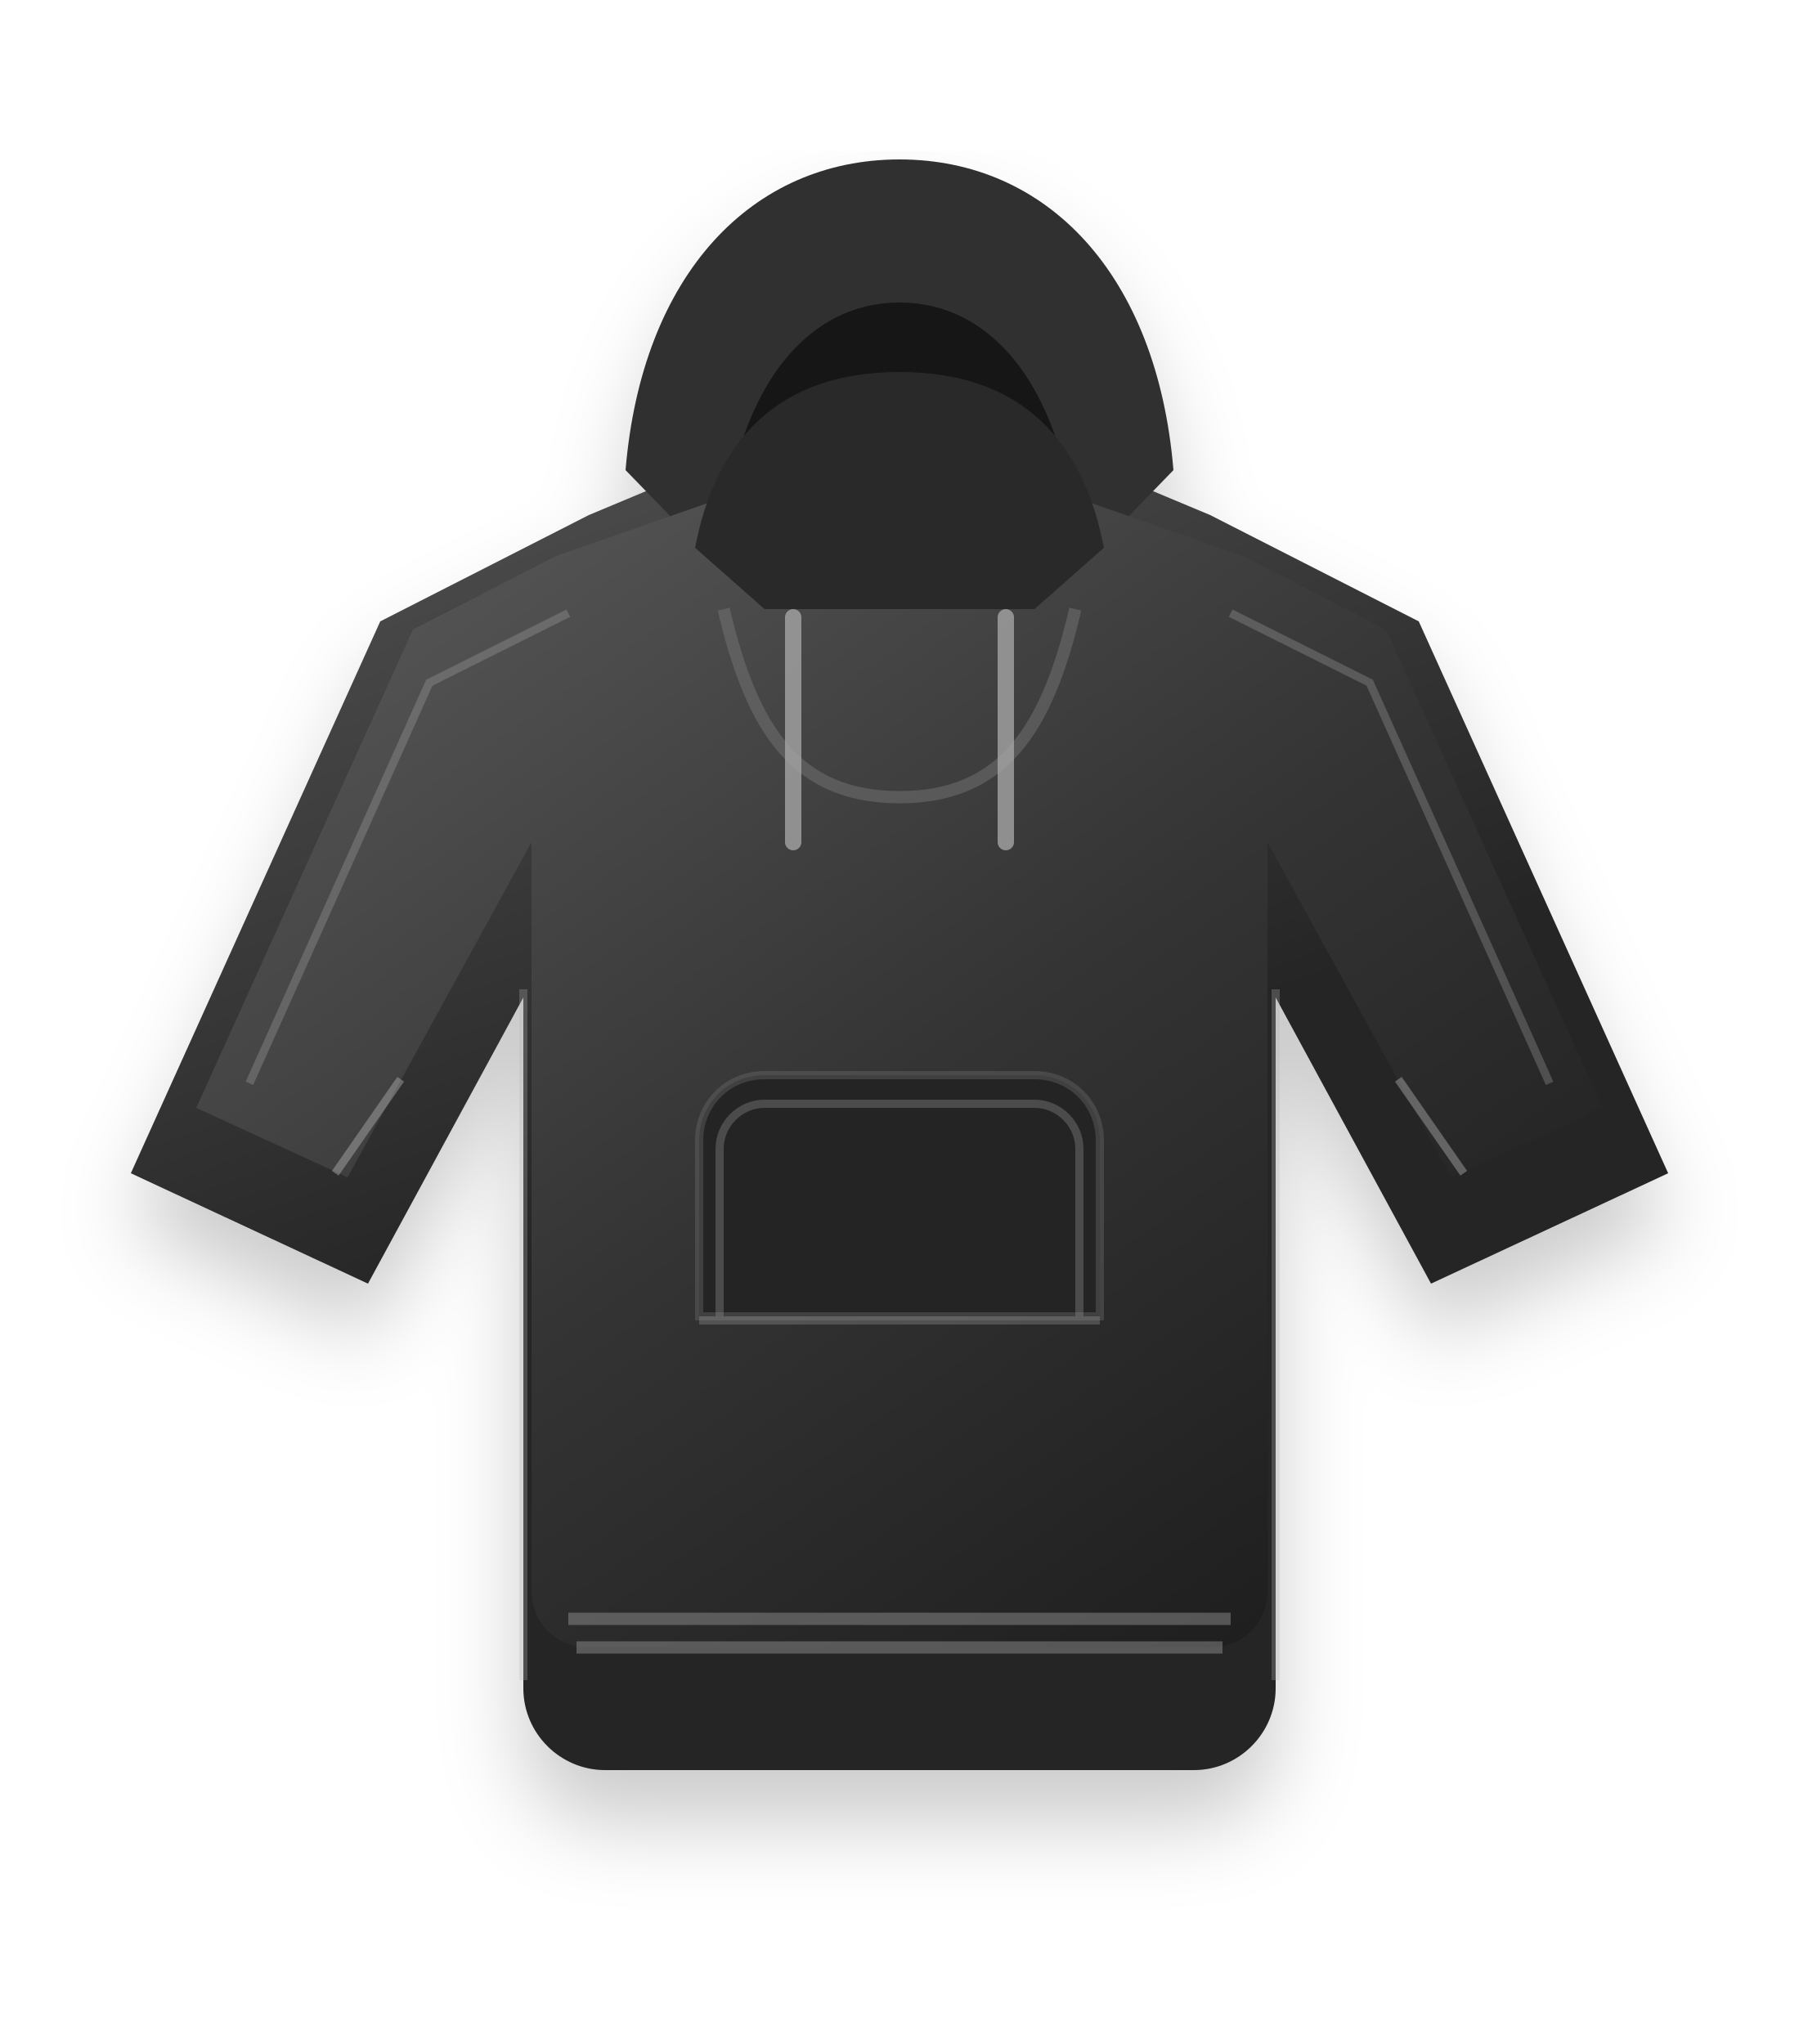
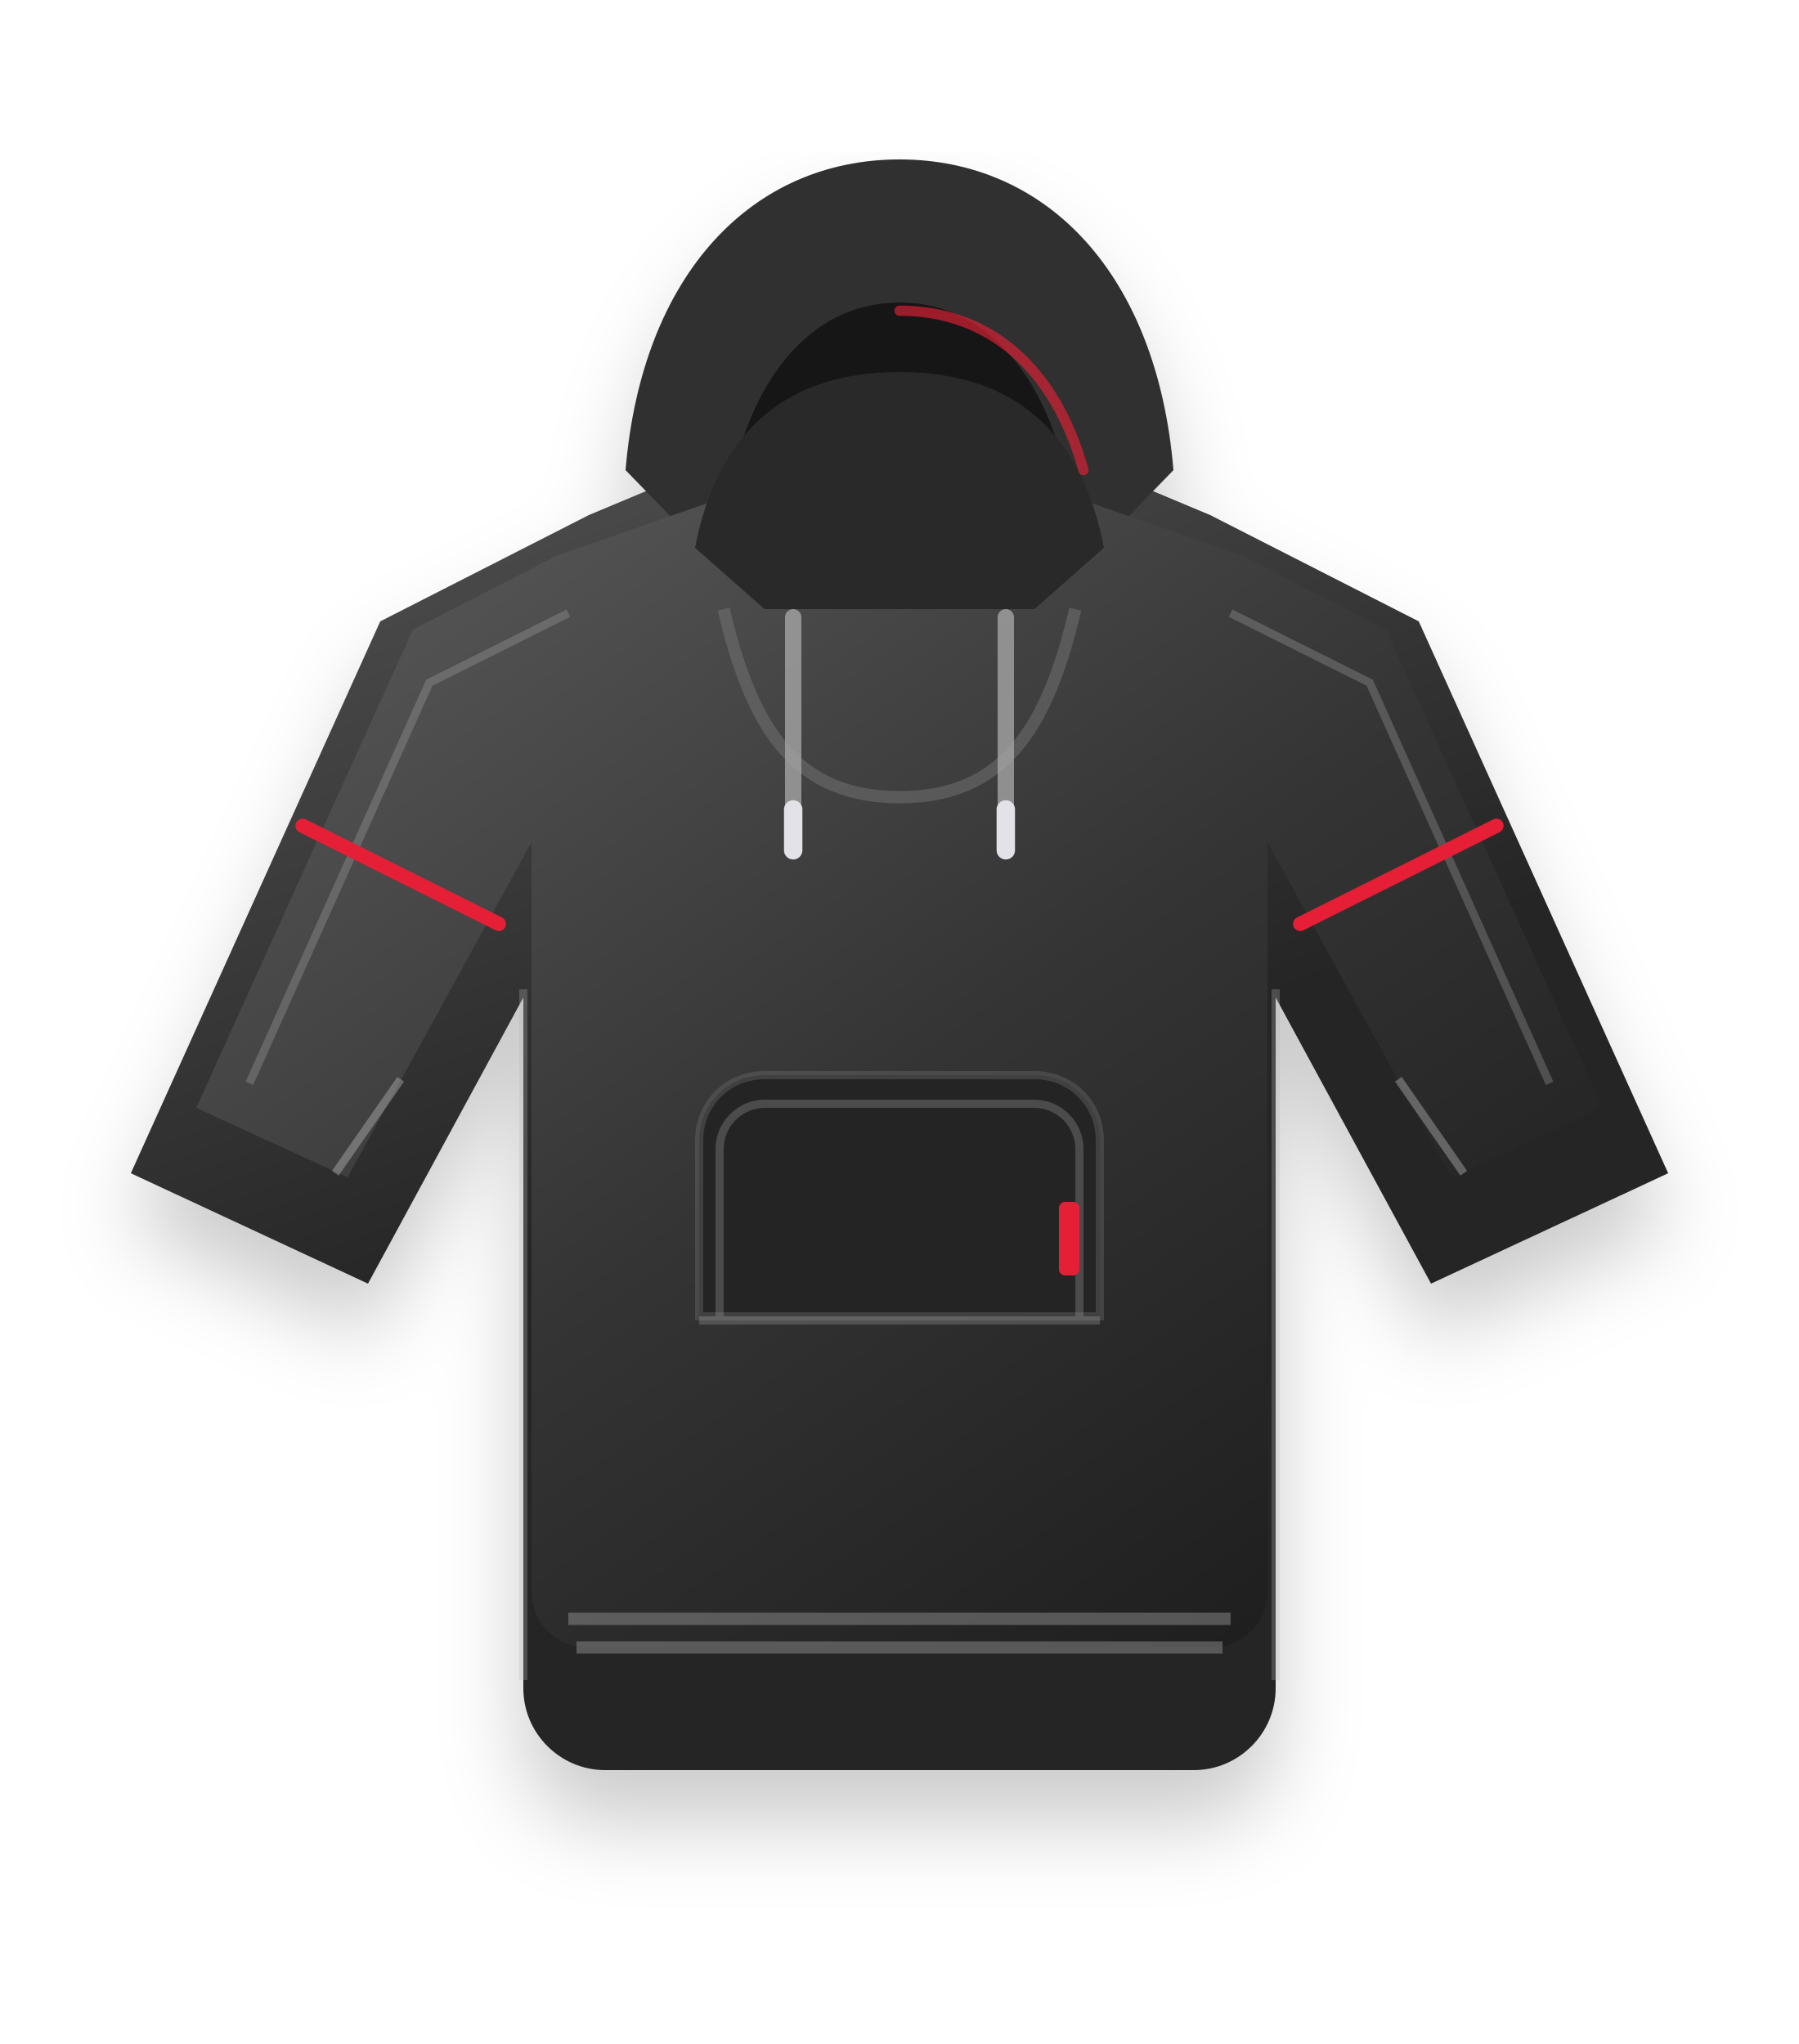
<svg xmlns="http://www.w3.org/2000/svg" viewBox="0 0 440 500" fill="none">
  <defs>
    <linearGradient id="hoodie-body" x1="120" y1="120" x2="330" y2="420" gradientUnits="userSpaceOnUse">
      <stop stop-color="#555" />
      <stop offset=".48" stop-color="#343434" />
      <stop offset="1" stop-color="#1b1b1b" />
    </linearGradient>
    <linearGradient id="hoodie-sleeve" x1="70" y1="145" x2="130" y2="310" gradientUnits="userSpaceOnUse">
      <stop stop-color="#4a4a4a" />
      <stop offset="1" stop-color="#252525" />
    </linearGradient>
    <filter id="hoodie-shadow" x="7" y="24" width="426" height="463" color-interpolation-filters="sRGB" filterUnits="userSpaceOnUse">
      <feGaussianBlur in="SourceAlpha" stdDeviation="10" />
      <feOffset dy="13" />
      <feComponentTransfer>
        <feFuncA type="linear" slope=".2" />
      </feComponentTransfer>
      <feMerge>
        <feMergeNode />
        <feMergeNode in="SourceGraphic" />
      </feMerge>
    </filter>
  </defs>
  <g filter="url(#hoodie-shadow)">
    <path d="m144 126-51 26-61 135 58 27 38-70v169c0 11 9 20 20 20h144c11 0 20-9 20-20V244l38 70 58-27-61-135-51-26-43-18h-66l-43 18Z" fill="url(#hoodie-sleeve)" />
    <path d="M153 115c4-48 31-76 67-76s63 28 67 76l-33 34h-68l-33-34Z" fill="#303030" />
    <path d="M179 117c6-27 21-43 41-43s35 16 41 43l-21 20h-40l-21-20Z" fill="#161616" />
    <path d="M136 136 101 154l-53 117 37 17 45-82v183c0 8 6 14 14 14h152c8 0 14-6 14-14V206l45 82 37-17-53-117-35-18-43-15h-82l-43 15Z" fill="url(#hoodie-body)" />
    <path d="M170 134c5-26 20-43 50-43s45 17 50 43l-17 15h-66l-17-15Z" fill="#292929" />
    <path d="M177 149c7 30 18 46 43 46s36-16 43-46" stroke="#777" stroke-opacity=".48" stroke-width="3" />
    <path d="M194 151v55m52-55v55" stroke="#a7a7a7" stroke-opacity=".78" stroke-width="4" stroke-linecap="round" />
    <path d="M171 279c0-9 7-16 16-16h66c9 0 16 7 16 16v43H171v-43Z" fill="#242424" stroke="#777" stroke-opacity=".34" stroke-width="2" />
    <path d="M176 323v-42c0-6 5-11 11-11h66c6 0 11 5 11 11v42m-93 0h98" stroke="#919191" stroke-opacity=".36" stroke-width="2" />
    <path d="m139 150-34 17-44 98m240-115 34 17 44 98M128 242v169m184-169v169" stroke="#b5b5b5" stroke-opacity=".28" stroke-width="2" />
    <path d="M139 396h162m-160 7h158" stroke="#9b9b9b" stroke-opacity=".44" stroke-width="3" />
    <path d="M82 287 98 264m260 23-16-23" stroke="#c7c7c7" stroke-opacity=".38" stroke-width="2" />
+     <path d="M74 202l48 24m244-24-48 24" stroke="#E51F35" stroke-width="3.5" stroke-linecap="round" />
+     <path d="M220 76c22 0 38 14 45 39" stroke="#E51F35" stroke-opacity=".65" stroke-width="2.5" stroke-linecap="round" />
+     <rect x="259" y="294" width="5" height="18" rx="1.5" fill="#E51F35" />
+     <path d="M194 198v10m52-10v10" stroke="#e2e2e8" stroke-width="4.5" stroke-linecap="round" />
  </g>
</svg>
